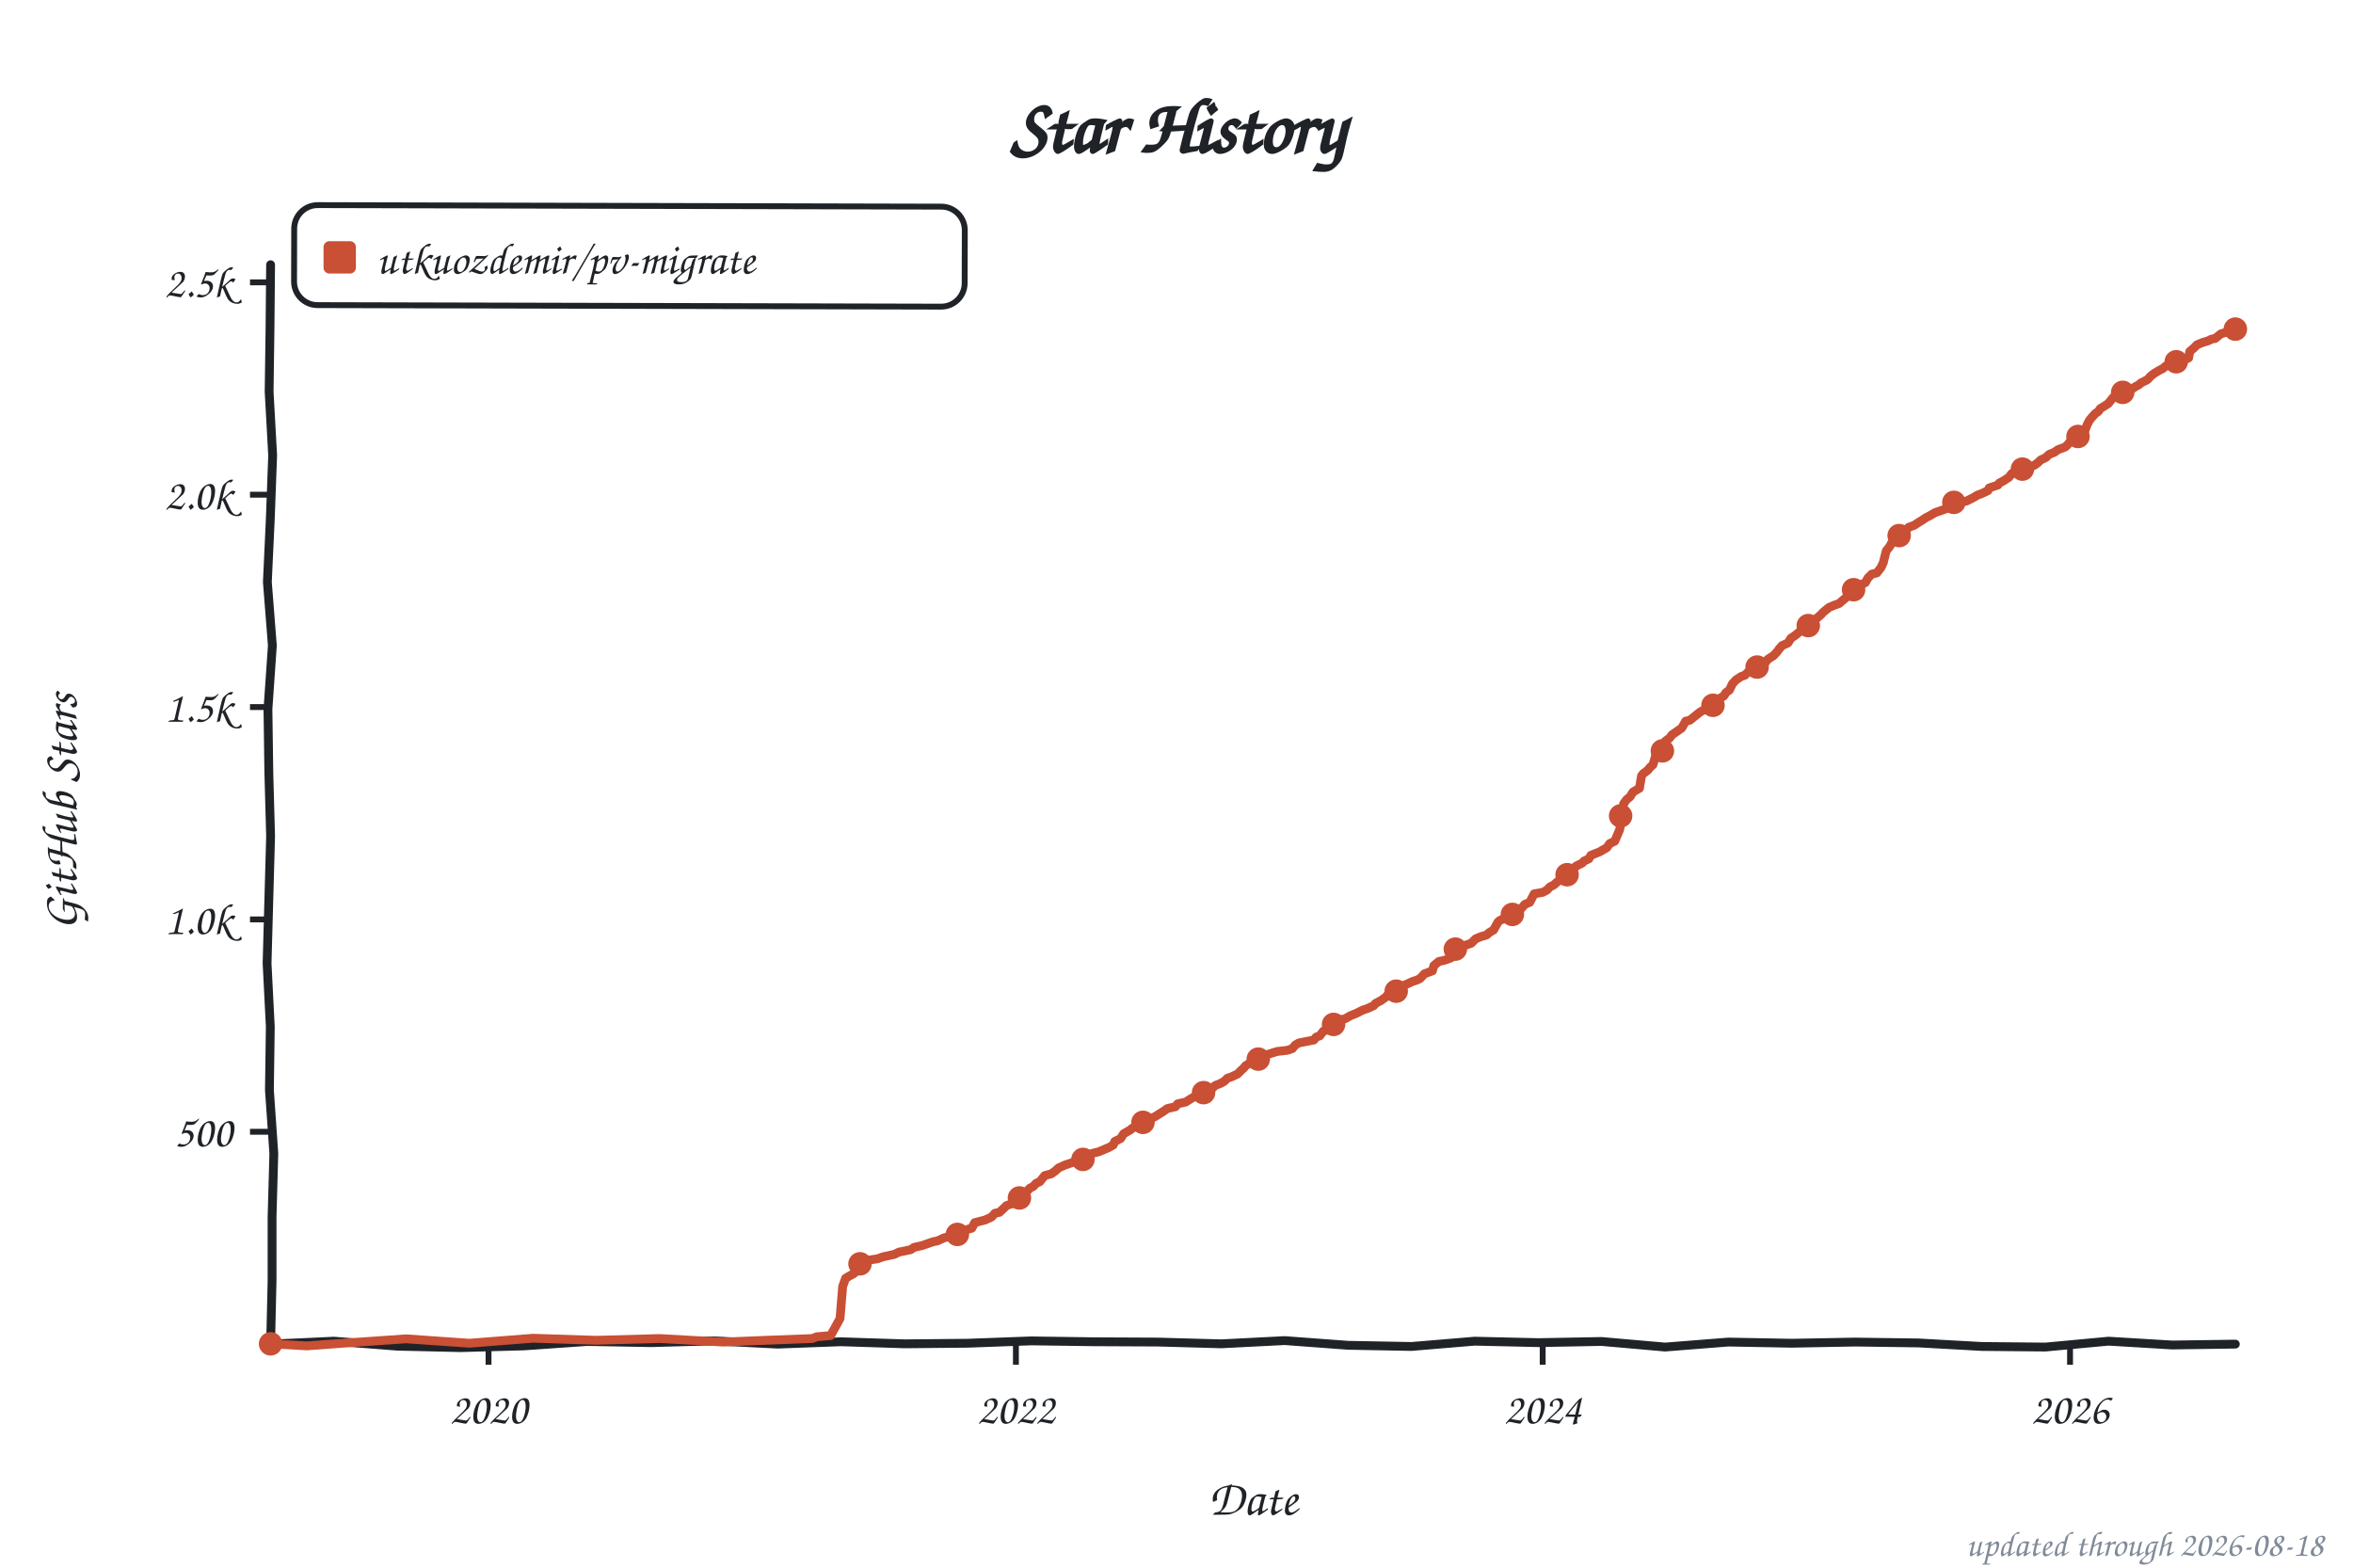
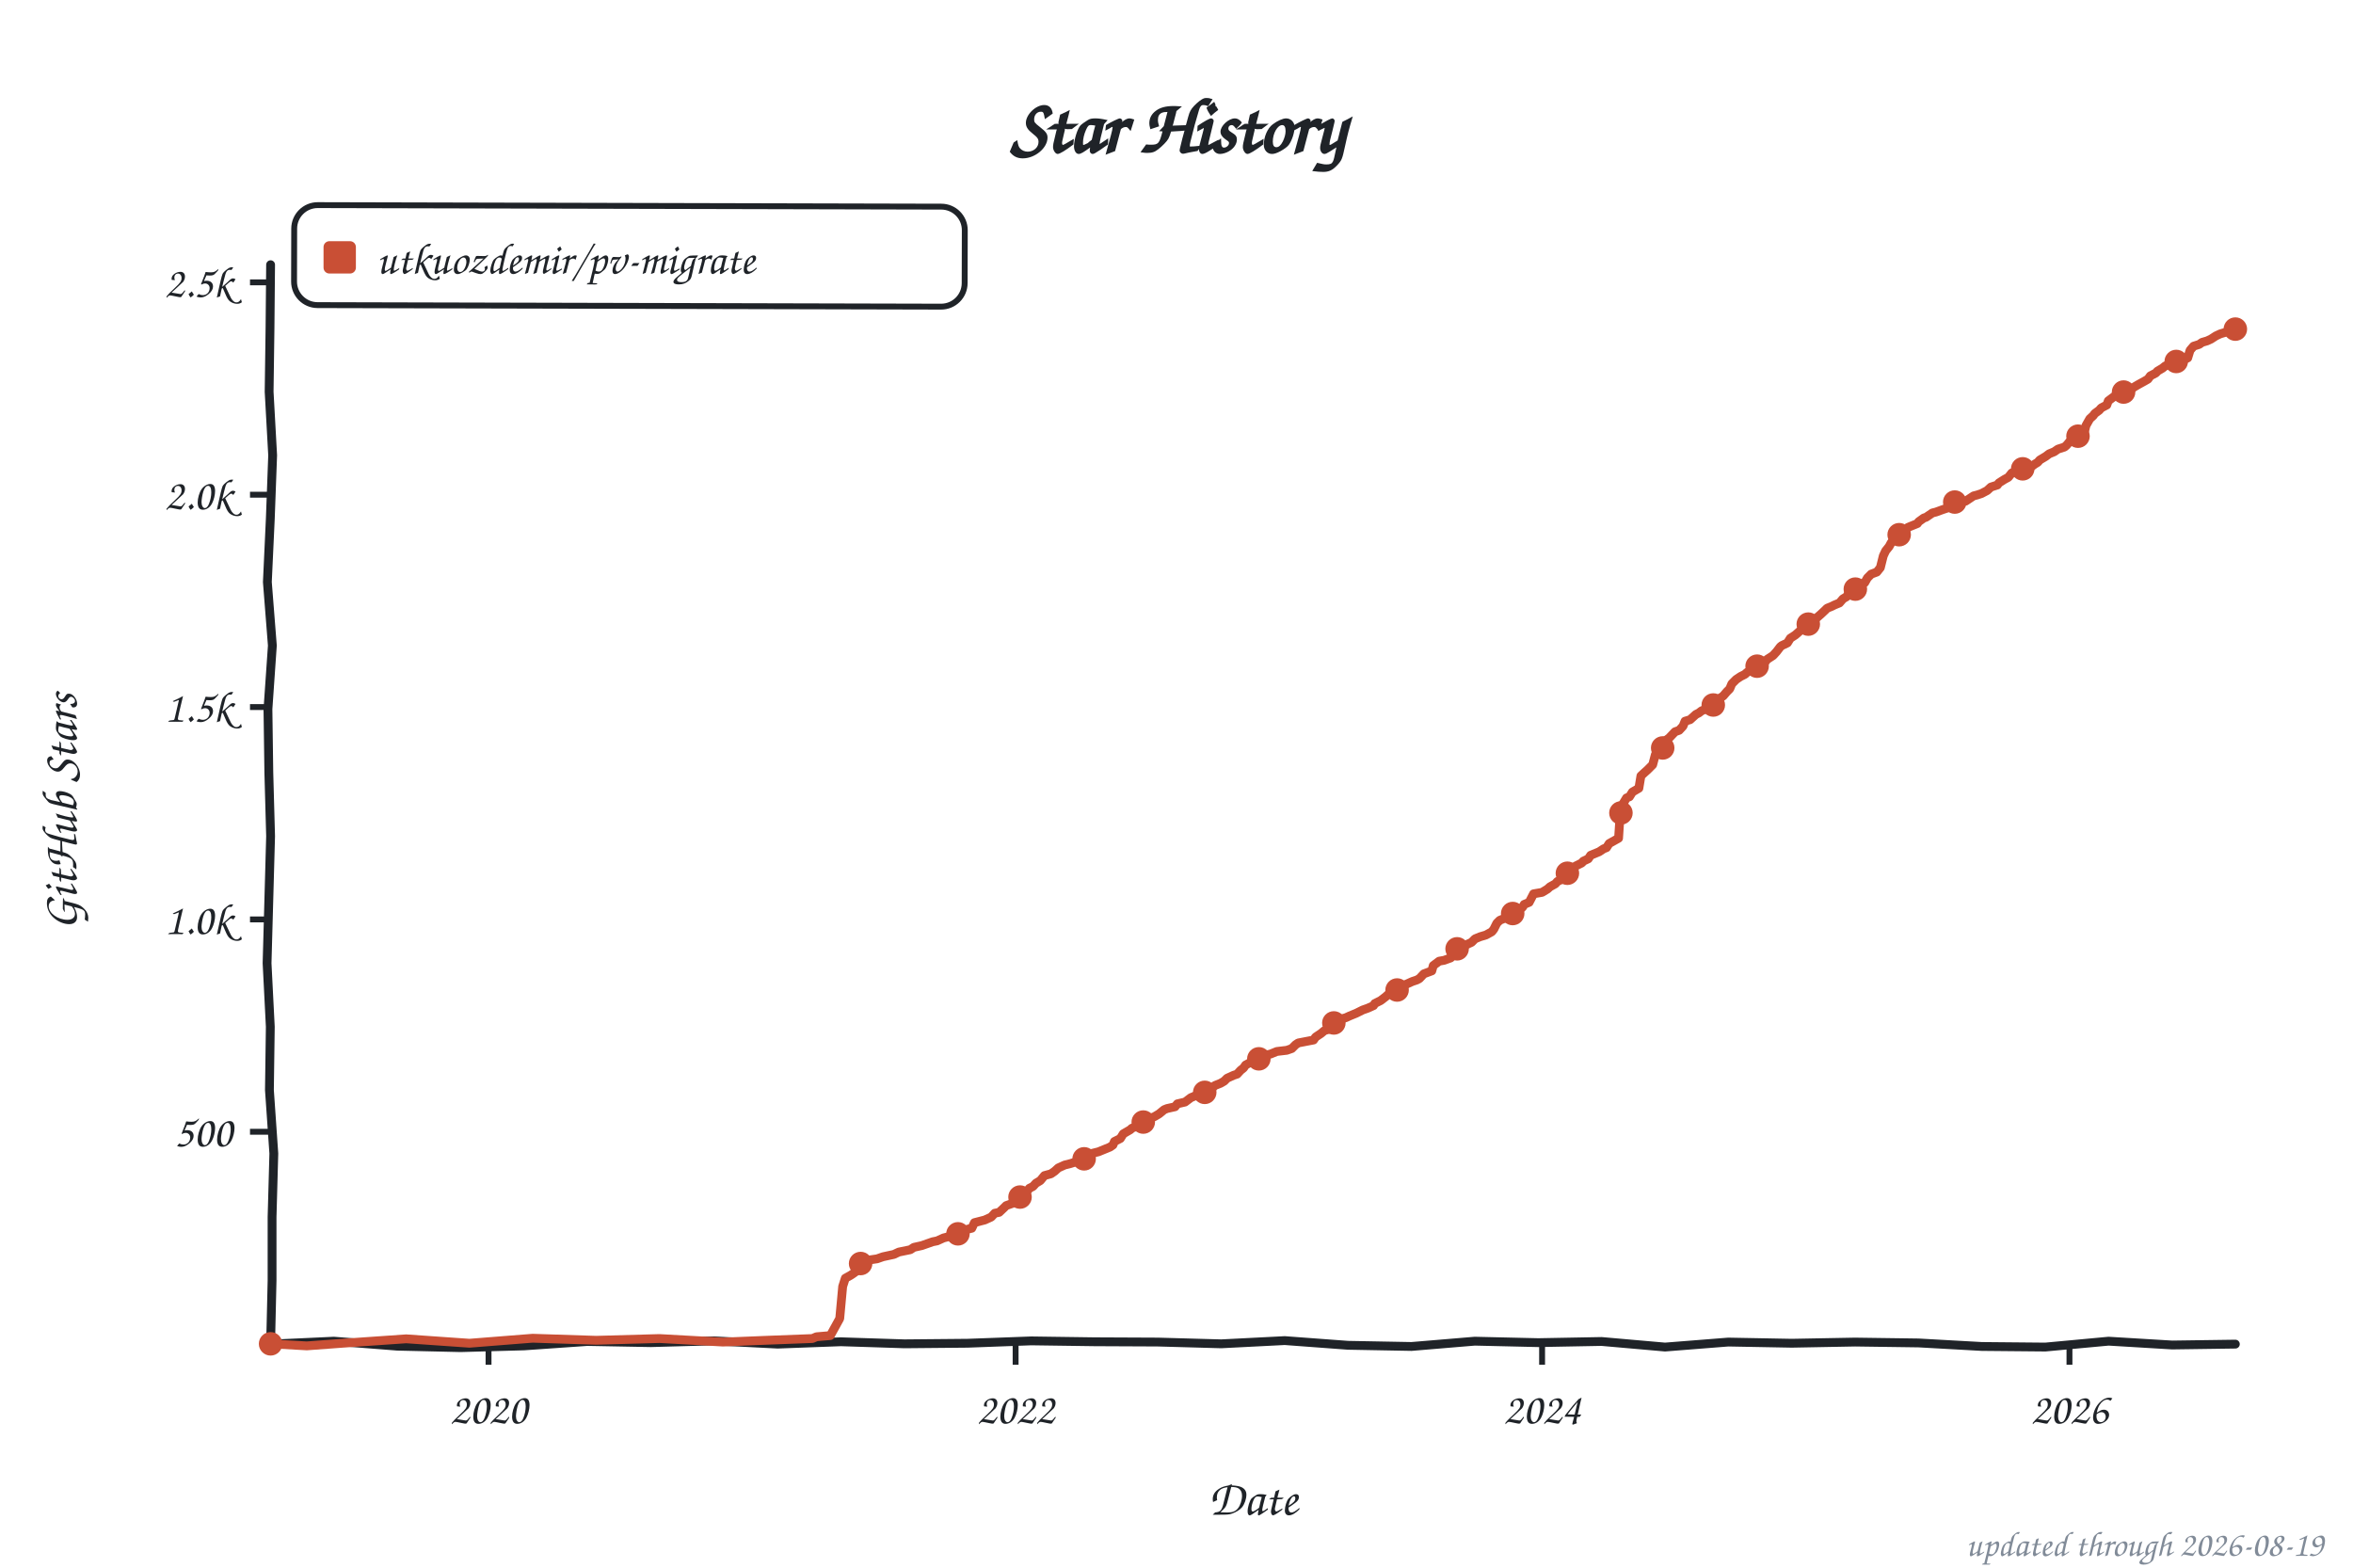
<svg xmlns="http://www.w3.org/2000/svg" width="800" height="533" viewBox="0 0 800 533" role="img" aria-label="Star history of utkuozdemir/pv-migrate">
  <style>text{font-family:"Comic Sans MS","Chalkboard SE","Comic Neue","Marker Felt",cursive}</style>
  <text x="400" y="52" font-size="26" font-weight="bold" text-anchor="middle" fill="#1f2328">Star History</text>
  <rect x="100" y="70" width="228" height="34" rx="8" fill="none" stroke="#1f2328" stroke-width="2" transform="rotate(0.14 214 87)" />
  <rect x="110" y="82" width="11" height="11" rx="2" fill="#c94f35" />
  <text x="128" y="93" font-size="15" fill="#1f2328" textLength="189" lengthAdjust="spacingAndGlyphs">utkuozdemir/pv-migrate</text>
  <line x1="85" y1="384.8" x2="92" y2="384.8" stroke="#1f2328" stroke-width="2" />
  <text x="79" y="389.8" font-size="15" text-anchor="end" fill="#1f2328">500</text>
  <line x1="85" y1="312.6" x2="92" y2="312.6" stroke="#1f2328" stroke-width="2" />
  <text x="79" y="317.6" font-size="15" text-anchor="end" fill="#1f2328">1.0k</text>
  <line x1="85" y1="240.4" x2="92" y2="240.4" stroke="#1f2328" stroke-width="2" />
  <text x="79" y="245.4" font-size="15" text-anchor="end" fill="#1f2328">1.5k</text>
  <line x1="85" y1="168.2" x2="92" y2="168.2" stroke="#1f2328" stroke-width="2" />
  <text x="79" y="173.2" font-size="15" text-anchor="end" fill="#1f2328">2.0k</text>
  <line x1="85" y1="96.0" x2="92" y2="96.0" stroke="#1f2328" stroke-width="2" />
  <text x="79" y="101.0" font-size="15" text-anchor="end" fill="#1f2328">2.5k</text>
  <line x1="166.1" y1="457" x2="166.1" y2="464" stroke="#1f2328" stroke-width="2" />
  <text x="166.1" y="484" font-size="15" text-anchor="middle" fill="#1f2328">2020</text>
-   <line x1="345.4" y1="457" x2="345.4" y2="464" stroke="#1f2328" stroke-width="2" />
-   <text x="345.4" y="484" font-size="15" text-anchor="middle" fill="#1f2328">2022</text>
-   <line x1="524.5" y1="457" x2="524.5" y2="464" stroke="#1f2328" stroke-width="2" />
-   <text x="524.5" y="484" font-size="15" text-anchor="middle" fill="#1f2328">2024</text>
-   <line x1="703.8" y1="457" x2="703.8" y2="464" stroke="#1f2328" stroke-width="2" />
-   <text x="703.8" y="484" font-size="15" text-anchor="middle" fill="#1f2328">2026</text>
+   <line x1="345.3" y1="457" x2="345.3" y2="464" stroke="#1f2328" stroke-width="2" />
+   <text x="345.3" y="484" font-size="15" text-anchor="middle" fill="#1f2328">2022</text>
+   <line x1="524.3" y1="457" x2="524.3" y2="464" stroke="#1f2328" stroke-width="2" />
+   <text x="524.3" y="484" font-size="15" text-anchor="middle" fill="#1f2328">2024</text>
+   <line x1="703.6" y1="457" x2="703.6" y2="464" stroke="#1f2328" stroke-width="2" />
+   <text x="703.6" y="484" font-size="15" text-anchor="middle" fill="#1f2328">2026</text>
  <text x="426" y="515" font-size="17" text-anchor="middle" fill="#1f2328">Date</text>
  <text x="26" y="276" font-size="17" text-anchor="middle" fill="#1f2328" transform="rotate(-90 26 276)">GitHub Stars</text>
  <path d="M 92.0,90.0 L 91.8,111.6 L 91.5,133.2 L 92.7,154.8 L 91.9,176.4 L 90.9,197.9 L 92.6,219.5 L 91.1,241.1 L 91.4,262.7 L 92.0,284.3 L 91.4,305.9 L 90.8,327.5 L 91.9,349.1 L 91.6,370.6 L 93.1,392.2 L 92.5,413.8 L 92.5,435.4 L 92.0,457.0 L 113.5,456.0 L 135.1,457.7 L 156.6,458.2 L 178.2,457.6 L 199.7,456.1 L 221.3,456.5 L 242.8,455.9 L 264.4,457.0 L 285.9,456.2 L 307.5,456.9 L 329.0,456.7 L 350.6,455.9 L 372.1,456.2 L 393.7,456.3 L 415.2,456.9 L 436.8,455.8 L 458.3,457.4 L 479.9,457.8 L 501.4,456.0 L 523.0,456.5 L 544.5,456.1 L 566.1,458.0 L 587.6,456.3 L 609.2,456.7 L 630.7,456.3 L 652.3,456.6 L 673.8,457.8 L 695.4,458.0 L 716.9,456.0 L 738.5,457.3 L 760.0,457.0" fill="none" stroke="#1f2328" stroke-width="3" stroke-linecap="round" stroke-linejoin="round" />
-   <path d="M 92.0,456.9 L 104.3,457.6 L 116.5,456.7 L 138.1,455.2 L 159.6,456.7 L 181.2,455.0 L 202.7,455.7 L 224.3,455.1 L 245.8,456.3 L 260.5,455.7 L 276.2,455.1 L 277.7,454.5 L 282.4,454.1 L 285.6,448.3 L 286.5,437.4 L 287.5,434.6 L 289.2,433.6 L 290.0,433.2 L 291.7,431.9 L 292.2,430.0 L 293.2,429.4 L 295.6,428.4 L 298.3,428.0 L 300.3,427.3 L 304.0,426.5 L 305.7,425.7 L 309.6,424.9 L 310.8,424.1 L 313.5,423.5 L 317.2,422.2 L 318.7,421.9 L 320.9,420.9 L 325.5,419.7 L 327.0,418.9 L 329.2,417.9 L 330.4,417.6 L 331.4,415.7 L 334.9,414.8 L 337.1,413.8 L 338.3,412.5 L 339.8,412.2 L 341.5,410.6 L 342.2,409.9 L 344.2,409.2 L 346.1,408.0 L 346.9,407.0 L 348.1,406.3 L 350.1,404.0 L 351.3,403.4 L 352.3,402.3 L 353.5,401.8 L 355.2,399.7 L 357.4,399.1 L 358.7,398.2 L 359.9,397.1 L 362.1,396.1 L 364.8,395.2 L 367.2,394.6 L 369.5,393.9 L 370.4,393.0 L 371.2,392.2 L 373.6,391.6 L 377.1,390.1 L 378.5,389.3 L 379.0,388.1 L 381.0,387.1 L 382.0,385.5 L 384.4,384.1 L 384.9,383.6 L 386.9,382.8 L 388.1,381.8 L 389.8,380.9 L 391.0,380.5 L 392.8,379.6 L 394.2,378.7 L 395.5,377.9 L 396.9,376.9 L 399.6,376.3 L 400.4,375.3 L 403.1,374.7 L 404.5,373.8 L 406.7,372.5 L 408.0,372.2 L 410.7,370.6 L 412.1,370.1 L 413.1,369.1 L 415.1,368.3 L 416.3,367.6 L 417.3,366.6 L 418.5,366.2 L 420.7,365.2 L 422.0,363.9 L 422.9,363.1 L 423.4,362.4 L 424.7,361.6 L 427.1,361.0 L 428.1,360.0 L 429.8,359.1 L 431.0,358.5 L 434.2,357.5 L 437.7,357.1 L 439.4,356.5 L 440.4,355.3 L 441.6,354.6 L 446.7,353.6 L 447.5,352.6 L 448.7,352.2 L 449.9,350.6 L 452.9,349.7 L 453.8,347.7 L 455.1,346.8 L 457.3,346.4 L 459.0,345.4 L 461.2,344.5 L 463.4,343.4 L 464.9,342.9 L 467.1,341.9 L 467.6,341.2 L 469.5,340.2 L 471.3,338.9 L 471.8,338.2 L 474.5,337.4 L 476.7,335.8 L 477.4,335.0 L 480.3,333.7 L 481.8,333.2 L 482.8,332.7 L 484.3,331.1 L 487.0,330.1 L 487.5,328.3 L 489.2,326.9 L 491.1,326.5 L 493.3,325.7 L 494.1,324.9 L 494.8,322.7 L 496.5,321.8 L 498.2,321.4 L 500.2,320.7 L 501.7,319.2 L 503.4,318.5 L 505.4,317.9 L 506.3,317.1 L 507.8,316.2 L 509.3,313.5 L 510.0,312.9 L 511.7,312.2 L 512.7,311.4 L 514.4,310.6 L 515.9,310.0 L 517.4,308.7 L 518.4,307.5 L 520.1,306.8 L 521.6,303.9 L 524.5,303.4 L 526.0,302.6 L 526.9,301.6 L 528.4,300.8 L 529.6,299.7 L 531.1,299.0 L 532.6,297.7 L 533.6,296.3 L 534.8,295.7 L 535.8,294.5 L 538.0,293.4 L 538.5,292.8 L 540.2,292.0 L 540.9,290.8 L 543.9,289.6 L 545.1,288.9 L 546.3,288.2 L 547.3,286.8 L 549.0,286.0 L 550.7,282.0 L 552.0,273.3 L 553.0,271.9 L 554.2,270.9 L 555.2,269.3 L 557.4,268.0 L 558.1,263.8 L 558.6,263.1 L 560.3,261.8 L 561.0,260.9 L 562.0,260.0 L 563.0,256.6 L 564.7,255.7 L 565.2,255.3 L 566.2,252.0 L 567.7,250.9 L 568.4,249.9 L 570.4,248.5 L 571.8,247.5 L 573.1,245.2 L 574.5,244.9 L 576.0,243.7 L 578.0,242.1 L 578.7,241.7 L 580.9,240.7 L 581.4,240.3 L 582.6,239.7 L 583.6,238.2 L 584.8,237.4 L 586.1,236.6 L 586.8,235.5 L 588.0,234.6 L 589.0,232.5 L 590.2,231.2 L 592.0,230.0 L 593.2,229.6 L 594.2,228.6 L 595.4,227.8 L 597.4,226.8 L 598.3,226.1 L 600.1,225.4 L 601.0,224.2 L 603.0,222.9 L 604.2,221.6 L 605.0,220.5 L 605.9,219.5 L 607.9,218.6 L 608.9,217.0 L 610.4,216.0 L 612.3,214.4 L 612.8,213.5 L 614.8,212.7 L 615.8,211.5 L 617.7,210.2 L 619.2,208.9 L 619.7,208.3 L 620.9,207.3 L 621.9,206.5 L 623.8,205.7 L 625.3,205.2 L 626.3,204.3 L 628.0,202.9 L 628.5,202.1 L 629.5,201.6 L 630.2,200.5 L 632.2,199.0 L 634.2,198.1 L 635.1,196.5 L 636.4,195.2 L 638.1,194.8 L 639.5,193.0 L 640.3,191.3 L 641.3,187.3 L 642.5,185.8 L 643.2,184.5 L 644.0,183.7 L 644.9,182.9 L 646.7,180.8 L 648.4,179.9 L 648.9,179.3 L 650.8,178.6 L 652.8,177.3 L 653.5,176.9 L 654.8,176.0 L 656.2,175.3 L 657.9,174.3 L 660.2,173.5 L 662.4,172.7 L 662.9,172.4 L 664.1,170.9 L 668.5,170.4 L 670.9,169.2 L 672.4,168.3 L 673.6,167.9 L 675.9,166.8 L 676.3,165.9 L 679.3,164.9 L 679.8,164.2 L 681.0,163.6 L 683.0,162.3 L 684.0,161.0 L 685.7,160.4 L 687.9,159.4 L 689.6,159.1 L 691.8,158.1 L 693.0,157.2 L 693.8,156.4 L 695.5,155.6 L 696.7,154.5 L 698.4,153.8 L 699.7,152.9 L 702.1,152.0 L 702.8,151.4 L 703.8,150.2 L 705.3,149.7 L 706.5,148.4 L 708.5,147.3 L 709.7,144.2 L 710.4,142.9 L 711.2,141.9 L 712.4,140.6 L 713.4,139.9 L 714.1,138.9 L 715.6,138.0 L 716.8,137.2 L 718.5,135.1 L 719.3,134.6 L 720.7,133.7 L 722.5,133.1 L 724.2,132.7 L 726.1,131.4 L 727.1,130.9 L 727.9,130.2 L 730.1,129.1 L 731.3,127.8 L 732.5,126.9 L 734.0,126.0 L 735.5,125.2 L 736.4,124.4 L 738.4,123.7 L 739.1,123.3 L 742.1,122.6 L 744.1,121.7 L 744.5,119.5 L 745.8,118.4 L 747.0,117.2 L 749.0,116.4 L 750.7,115.9 L 751.9,115.3 L 753.1,115.1 L 755.1,113.5 L 758.5,112.5 L 759.3,112.5 L 760.0,111.9" fill="none" stroke="#c94f35" stroke-width="3" stroke-linecap="round" stroke-linejoin="round" />
+   <path d="M 92.0,456.9 L 104.3,457.6 L 116.5,456.7 L 138.1,455.2 L 159.6,456.7 L 181.1,455.0 L 202.7,455.7 L 224.2,455.1 L 245.8,456.3 L 260.5,455.7 L 276.2,455.1 L 277.6,454.5 L 282.3,454.1 L 285.5,448.3 L 286.5,437.4 L 287.4,434.6 L 289.2,433.6 L 290.1,433.0 L 291.6,431.9 L 292.1,430.0 L 294.1,429.3 L 295.5,428.4 L 298.2,428.0 L 300.2,427.3 L 303.9,426.5 L 305.6,425.7 L 309.5,424.9 L 310.7,424.1 L 313.4,423.5 L 317.1,422.2 L 318.6,421.9 L 320.8,420.9 L 325.5,419.7 L 326.9,418.9 L 329.1,417.9 L 330.4,417.6 L 331.3,415.7 L 334.8,414.8 L 337.0,413.8 L 338.2,412.5 L 339.7,412.2 L 341.4,410.6 L 342.1,409.9 L 344.1,409.2 L 346.1,408.0 L 346.8,407.0 L 348.5,405.9 L 350.0,404.0 L 351.2,403.4 L 352.2,402.3 L 353.7,401.4 L 355.1,399.7 L 357.3,399.1 L 358.6,398.2 L 359.8,397.1 L 362.0,396.1 L 364.0,395.6 L 367.1,394.6 L 369.4,393.9 L 370.3,393.0 L 371.1,392.2 L 373.5,391.6 L 377.4,390.0 L 378.4,389.3 L 378.9,388.1 L 380.9,387.1 L 381.9,385.5 L 384.3,384.1 L 384.8,383.6 L 386.8,382.8 L 388.0,381.8 L 389.7,380.9 L 391.7,380.0 L 392.6,379.6 L 394.1,378.7 L 395.8,377.3 L 396.8,376.9 L 399.5,376.3 L 400.3,375.3 L 402.9,374.7 L 404.9,373.2 L 406.6,372.5 L 407.9,372.2 L 410.6,370.6 L 412.0,370.1 L 413.0,369.1 L 415.0,368.3 L 416.2,367.6 L 417.2,366.6 L 419.4,365.6 L 420.6,365.2 L 421.8,363.9 L 422.8,363.1 L 423.5,362.1 L 424.8,361.4 L 427.0,361.0 L 428.0,360.0 L 430.4,358.7 L 431.9,358.4 L 434.1,357.5 L 437.5,357.1 L 439.2,356.5 L 440.5,355.2 L 441.4,354.6 L 446.6,353.6 L 447.3,352.6 L 449.1,351.4 L 450.3,350.4 L 452.7,349.7 L 453.7,347.7 L 454.9,346.8 L 457.6,346.0 L 458.9,345.4 L 461.1,344.5 L 463.3,343.4 L 465.0,342.8 L 467.0,341.9 L 467.4,341.2 L 469.4,340.2 L 471.1,338.9 L 472.1,338.0 L 474.3,337.4 L 476.5,335.8 L 477.3,335.0 L 480.2,333.7 L 481.7,333.2 L 482.6,332.7 L 484.1,331.1 L 486.8,330.1 L 487.3,328.3 L 489.3,326.8 L 491.0,326.5 L 493.2,325.7 L 493.9,324.9 L 494.7,322.7 L 497.1,321.6 L 498.3,321.3 L 500.3,320.4 L 501.5,319.2 L 503.2,318.5 L 505.2,317.9 L 507.2,316.8 L 507.9,315.9 L 508.9,313.9 L 509.9,312.9 L 512.1,312.0 L 512.6,311.4 L 514.3,310.6 L 515.8,310.0 L 517.7,308.4 L 518.2,307.5 L 519.9,306.8 L 521.4,303.9 L 524.3,303.4 L 526.1,302.3 L 527.0,301.5 L 528.8,300.5 L 529.5,299.7 L 531.0,299.0 L 532.4,297.7 L 533.4,296.3 L 534.6,295.7 L 535.6,294.5 L 537.8,293.4 L 538.3,292.8 L 540.0,292.0 L 540.8,290.8 L 543.7,289.6 L 545.2,288.6 L 546.2,288.2 L 547.1,286.8 L 550.3,285.0 L 550.8,277.4 L 551.8,273.3 L 553.0,271.3 L 554.0,270.9 L 555.0,269.3 L 557.2,268.0 L 557.9,263.8 L 559.2,262.6 L 560.1,261.8 L 561.1,260.8 L 561.9,260.0 L 562.8,256.6 L 564.6,255.7 L 565.3,254.3 L 566.0,252.0 L 567.5,250.9 L 569.5,248.8 L 570.9,248.3 L 572.2,246.9 L 572.9,245.2 L 574.6,244.7 L 576.6,242.9 L 577.6,242.4 L 578.5,241.7 L 580.7,240.7 L 582.2,239.8 L 582.9,239.0 L 583.4,238.2 L 585.2,237.1 L 585.9,236.6 L 587.1,235.2 L 588.1,234.2 L 588.8,232.5 L 590.3,231.0 L 591.8,230.0 L 593.2,229.3 L 594.0,228.6 L 595.9,227.5 L 597.2,226.8 L 598.1,226.1 L 599.9,225.4 L 600.8,224.2 L 602.8,222.9 L 604.0,221.6 L 605.3,219.9 L 605.8,219.5 L 607.7,218.6 L 608.7,217.0 L 610.4,215.9 L 612.1,214.4 L 613.6,213.1 L 614.6,212.7 L 615.6,211.5 L 617.5,210.2 L 619.0,208.9 L 620.5,207.5 L 621.2,206.8 L 622.7,206.2 L 623.7,205.7 L 625.4,205.0 L 626.6,203.6 L 627.8,202.9 L 628.3,202.1 L 629.3,201.6 L 631.5,199.7 L 632.0,199.0 L 634.0,198.1 L 634.9,196.5 L 636.2,195.2 L 638.1,194.5 L 639.3,193.0 L 640.3,189.0 L 641.1,187.3 L 642.3,185.8 L 643.0,184.5 L 643.8,183.7 L 645.0,182.6 L 646.5,180.8 L 648.2,179.9 L 648.7,179.3 L 651.9,178.0 L 652.3,177.4 L 654.1,176.1 L 654.8,175.9 L 657.0,174.4 L 658.2,174.1 L 660.4,173.3 L 662.2,172.7 L 663.4,171.8 L 664.1,170.8 L 668.3,170.4 L 671.0,168.6 L 672.2,168.3 L 673.7,167.8 L 675.6,166.8 L 676.9,165.6 L 679.1,164.9 L 679.6,164.2 L 681.5,163.0 L 682.8,162.3 L 684.0,160.8 L 685.5,160.4 L 687.7,159.4 L 690.6,158.7 L 691.8,157.8 L 692.8,157.2 L 693.5,156.4 L 695.5,155.2 L 696.7,154.3 L 698.4,153.6 L 699.7,152.7 L 701.9,152.0 L 702.6,151.4 L 703.6,150.2 L 705.1,149.7 L 707.0,147.8 L 708.7,146.8 L 709.2,144.7 L 710.5,142.4 L 711.7,141.3 L 712.2,140.6 L 713.7,139.5 L 714.4,138.7 L 716.3,137.7 L 716.8,136.3 L 718.8,134.8 L 719.3,134.4 L 720.5,133.7 L 722.2,133.1 L 724.2,132.5 L 725.9,131.4 L 727.1,130.7 L 729.1,129.6 L 730.3,128.9 L 731.1,127.8 L 733.0,126.8 L 733.5,126.2 L 735.2,125.2 L 736.2,124.4 L 738.2,123.7 L 739.9,122.9 L 741.9,122.6 L 743.8,121.7 L 744.6,119.1 L 745.8,117.7 L 747.7,117.1 L 748.7,116.4 L 750.4,115.9 L 751.7,115.3 L 753.4,114.2 L 754.9,113.5 L 758.3,112.5 L 759.0,112.5 L 760.0,111.9" fill="none" stroke="#c94f35" stroke-width="3" stroke-linecap="round" stroke-linejoin="round" />
  <circle cx="92.0" cy="456.9" r="4" fill="#c94f35" />
-   <circle cx="292.4" cy="429.7" r="4" fill="#c94f35" />
-   <circle cx="325.5" cy="419.7" r="4" fill="#c94f35" />
-   <circle cx="346.6" cy="407.3" r="4" fill="#c94f35" />
-   <circle cx="368.2" cy="394.2" r="4" fill="#c94f35" />
-   <circle cx="388.6" cy="381.6" r="4" fill="#c94f35" />
-   <circle cx="409.2" cy="371.5" r="4" fill="#c94f35" />
-   <circle cx="427.8" cy="360.1" r="4" fill="#c94f35" />
-   <circle cx="453.4" cy="348.3" r="4" fill="#c94f35" />
-   <circle cx="474.7" cy="337.0" r="4" fill="#c94f35" />
-   <circle cx="494.8" cy="322.7" r="4" fill="#c94f35" />
-   <circle cx="514.2" cy="310.9" r="4" fill="#c94f35" />
-   <circle cx="532.8" cy="297.4" r="4" fill="#c94f35" />
-   <circle cx="551.0" cy="277.4" r="4" fill="#c94f35" />
-   <circle cx="565.2" cy="255.3" r="4" fill="#c94f35" />
-   <circle cx="582.4" cy="239.8" r="4" fill="#c94f35" />
-   <circle cx="597.4" cy="226.8" r="4" fill="#c94f35" />
-   <circle cx="614.8" cy="212.7" r="4" fill="#c94f35" />
-   <circle cx="630.2" cy="200.5" r="4" fill="#c94f35" />
-   <circle cx="645.7" cy="182.1" r="4" fill="#c94f35" />
-   <circle cx="664.3" cy="170.8" r="4" fill="#c94f35" />
-   <circle cx="687.6" cy="159.5" r="4" fill="#c94f35" />
-   <circle cx="706.5" cy="148.4" r="4" fill="#c94f35" />
-   <circle cx="721.7" cy="133.4" r="4" fill="#c94f35" />
-   <circle cx="739.9" cy="123.0" r="4" fill="#c94f35" />
+   <circle cx="292.6" cy="429.6" r="4" fill="#c94f35" />
+   <circle cx="325.7" cy="419.5" r="4" fill="#c94f35" />
+   <circle cx="346.8" cy="407.0" r="4" fill="#c94f35" />
+   <circle cx="368.6" cy="394.0" r="4" fill="#c94f35" />
+   <circle cx="388.7" cy="381.5" r="4" fill="#c94f35" />
+   <circle cx="409.6" cy="371.4" r="4" fill="#c94f35" />
+   <circle cx="428.0" cy="360.0" r="4" fill="#c94f35" />
+   <circle cx="453.5" cy="347.8" r="4" fill="#c94f35" />
+   <circle cx="475.0" cy="336.6" r="4" fill="#c94f35" />
+   <circle cx="495.4" cy="322.6" r="4" fill="#c94f35" />
+   <circle cx="514.3" cy="310.6" r="4" fill="#c94f35" />
+   <circle cx="532.9" cy="296.9" r="4" fill="#c94f35" />
+   <circle cx="551.1" cy="276.4" r="4" fill="#c94f35" />
+   <circle cx="565.3" cy="254.3" r="4" fill="#c94f35" />
+   <circle cx="582.5" cy="239.7" r="4" fill="#c94f35" />
+   <circle cx="597.4" cy="226.5" r="4" fill="#c94f35" />
+   <circle cx="614.8" cy="212.2" r="4" fill="#c94f35" />
+   <circle cx="630.8" cy="200.3" r="4" fill="#c94f35" />
+   <circle cx="645.7" cy="181.8" r="4" fill="#c94f35" />
+   <circle cx="664.6" cy="170.7" r="4" fill="#c94f35" />
+   <circle cx="687.7" cy="159.4" r="4" fill="#c94f35" />
+   <circle cx="706.5" cy="148.3" r="4" fill="#c94f35" />
+   <circle cx="722.0" cy="133.3" r="4" fill="#c94f35" />
+   <circle cx="739.9" cy="122.9" r="4" fill="#c94f35" />
  <circle cx="760.0" cy="111.9" r="4" fill="#c94f35" />
-   <text x="790" y="529" font-size="12" text-anchor="end" fill="#818b98">updated through 2026-08-18</text>
+   <text x="790" y="529" font-size="12" text-anchor="end" fill="#818b98">updated through 2026-08-19</text>
</svg>
